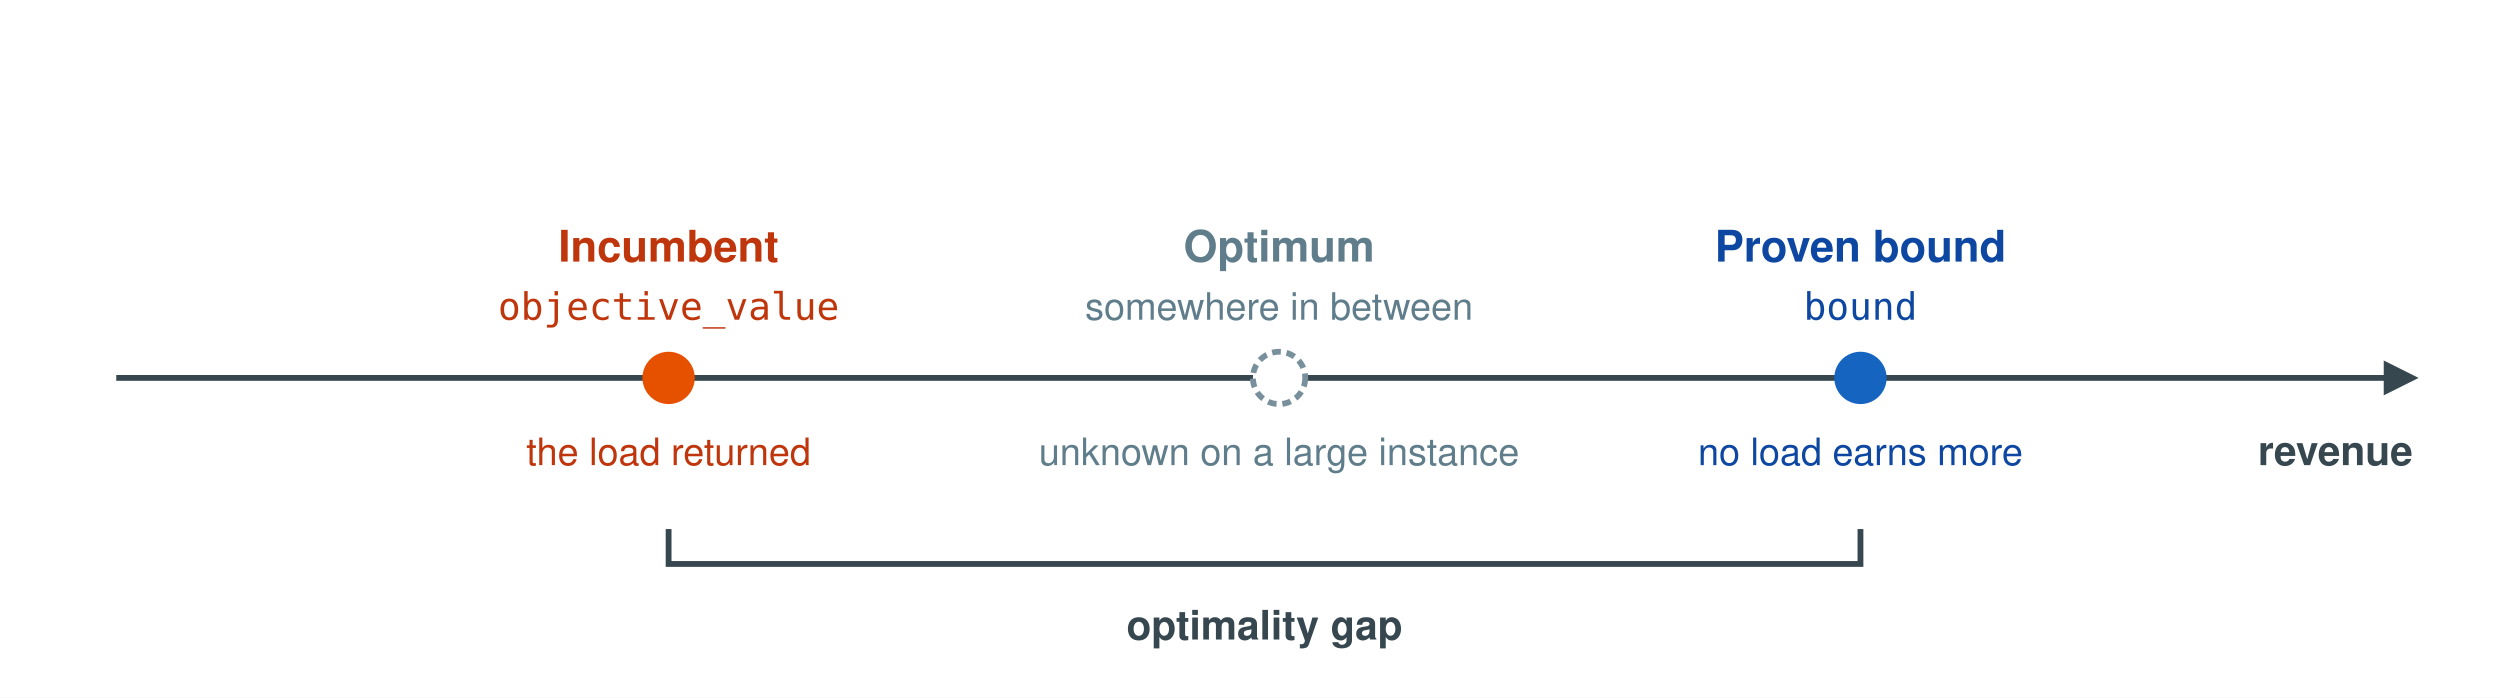
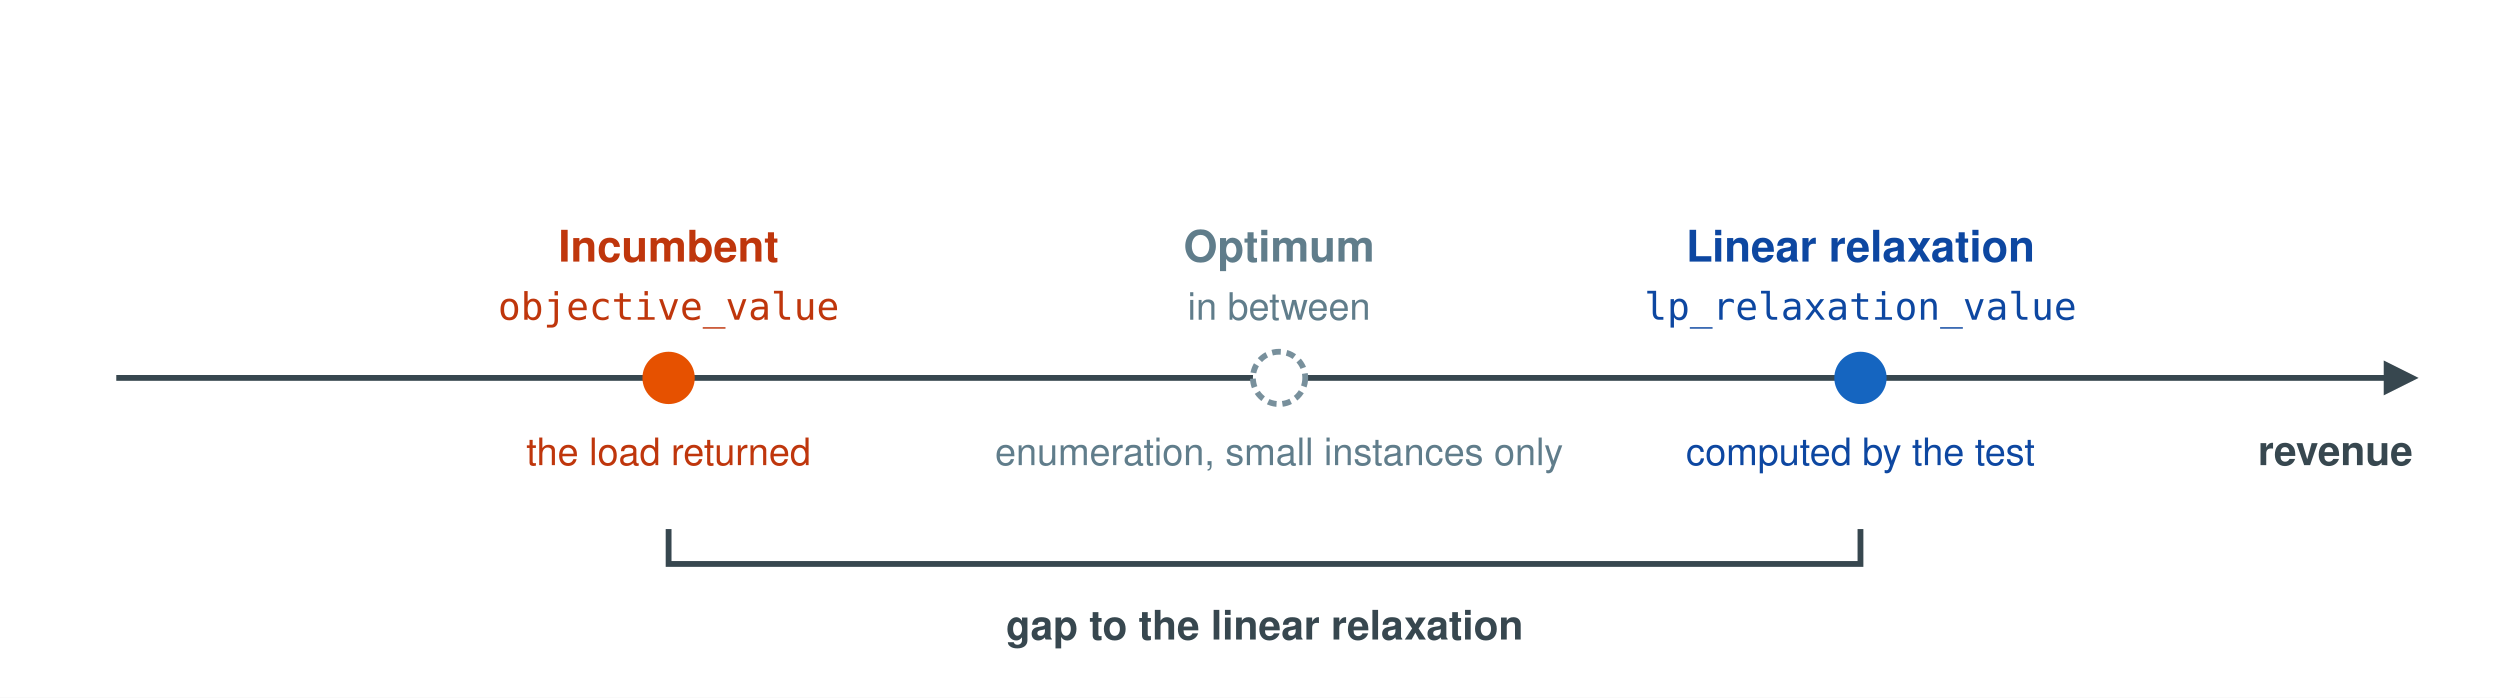
<svg xmlns="http://www.w3.org/2000/svg" viewBox="0 0 860 240" width="860" height="240" font-family="Helvetica, Arial, sans-serif">
  <rect width="860" height="240" fill="#ffffff" />
  <defs>
    <marker id="arrow" markerUnits="userSpaceOnUse" markerWidth="12" markerHeight="12" refX="10" refY="6" orient="auto">
      <path d="M0,0 L12,6 L0,12 z" fill="#37474f" />
    </marker>
  </defs>
  <line x1="40" y1="130" x2="830" y2="130" stroke="#37474f" stroke-width="2" marker-end="url(#arrow)" />
  <text x="830" y="160" text-anchor="end" font-size="14" font-weight="bold" fill="#37474f">revenue</text>
  <circle cx="230" cy="130" r="9" fill="#e65100" />
  <text x="230" y="90" text-anchor="middle" font-size="15" font-weight="bold" fill="#bf360c">Incumbent</text>
  <text x="230" y="110" text-anchor="middle" font-family="Consolas, Menlo, monospace" font-size="13" fill="#bf360c">objective_value</text>
  <text x="230" y="160" text-anchor="middle" font-size="13" fill="#bf360c">the load returned</text>
  <circle cx="440" cy="130" r="9" fill="#ffffff" stroke="#78909c" stroke-width="2" stroke-dasharray="3 2" />
  <text x="440" y="90" text-anchor="middle" font-size="15" font-weight="bold" fill="#607d8b">Optimum</text>
-   <text x="440" y="110" text-anchor="middle" font-size="13" fill="#607d8b">somewhere in between</text>
-   <text x="440" y="160" text-anchor="middle" font-size="13" fill="#607d8b">unknown on a large instance</text>
+   <text x="440" y="110" text-anchor="middle" font-size="13" fill="#607d8b">in between</text>
+   <text x="440" y="160" text-anchor="middle" font-size="13" fill="#607d8b">enumeration, small instances only</text>
  <circle cx="640" cy="130" r="9" fill="#1565c0" />
-   <text x="640" y="90" text-anchor="middle" font-size="15" font-weight="bold" fill="#0d47a1">Proven bound</text>
-   <text x="640" y="110" text-anchor="middle" font-family="Consolas, Menlo, monospace" font-size="13" fill="#0d47a1">bound</text>
-   <text x="640" y="160" text-anchor="middle" font-size="13" fill="#0d47a1">no load earns more</text>
+   <text x="640" y="90" text-anchor="middle" font-size="15" font-weight="bold" fill="#0d47a1">Linear relaxation</text>
+   <text x="640" y="110" text-anchor="middle" font-family="Consolas, Menlo, monospace" font-size="13" fill="#0d47a1">lp_relaxation_value</text>
+   <text x="640" y="160" text-anchor="middle" font-size="13" fill="#0d47a1">computed by the test</text>
  <path d="M230,182 L230,194 L640,194 L640,182" fill="none" stroke="#37474f" stroke-width="2" />
-   <text x="435" y="220" text-anchor="middle" font-size="14" font-weight="bold" fill="#37474f">optimality gap</text>
+   <text x="435" y="220" text-anchor="middle" font-size="14" font-weight="bold" fill="#37474f">gap to the linear relaxation</text>
</svg>
